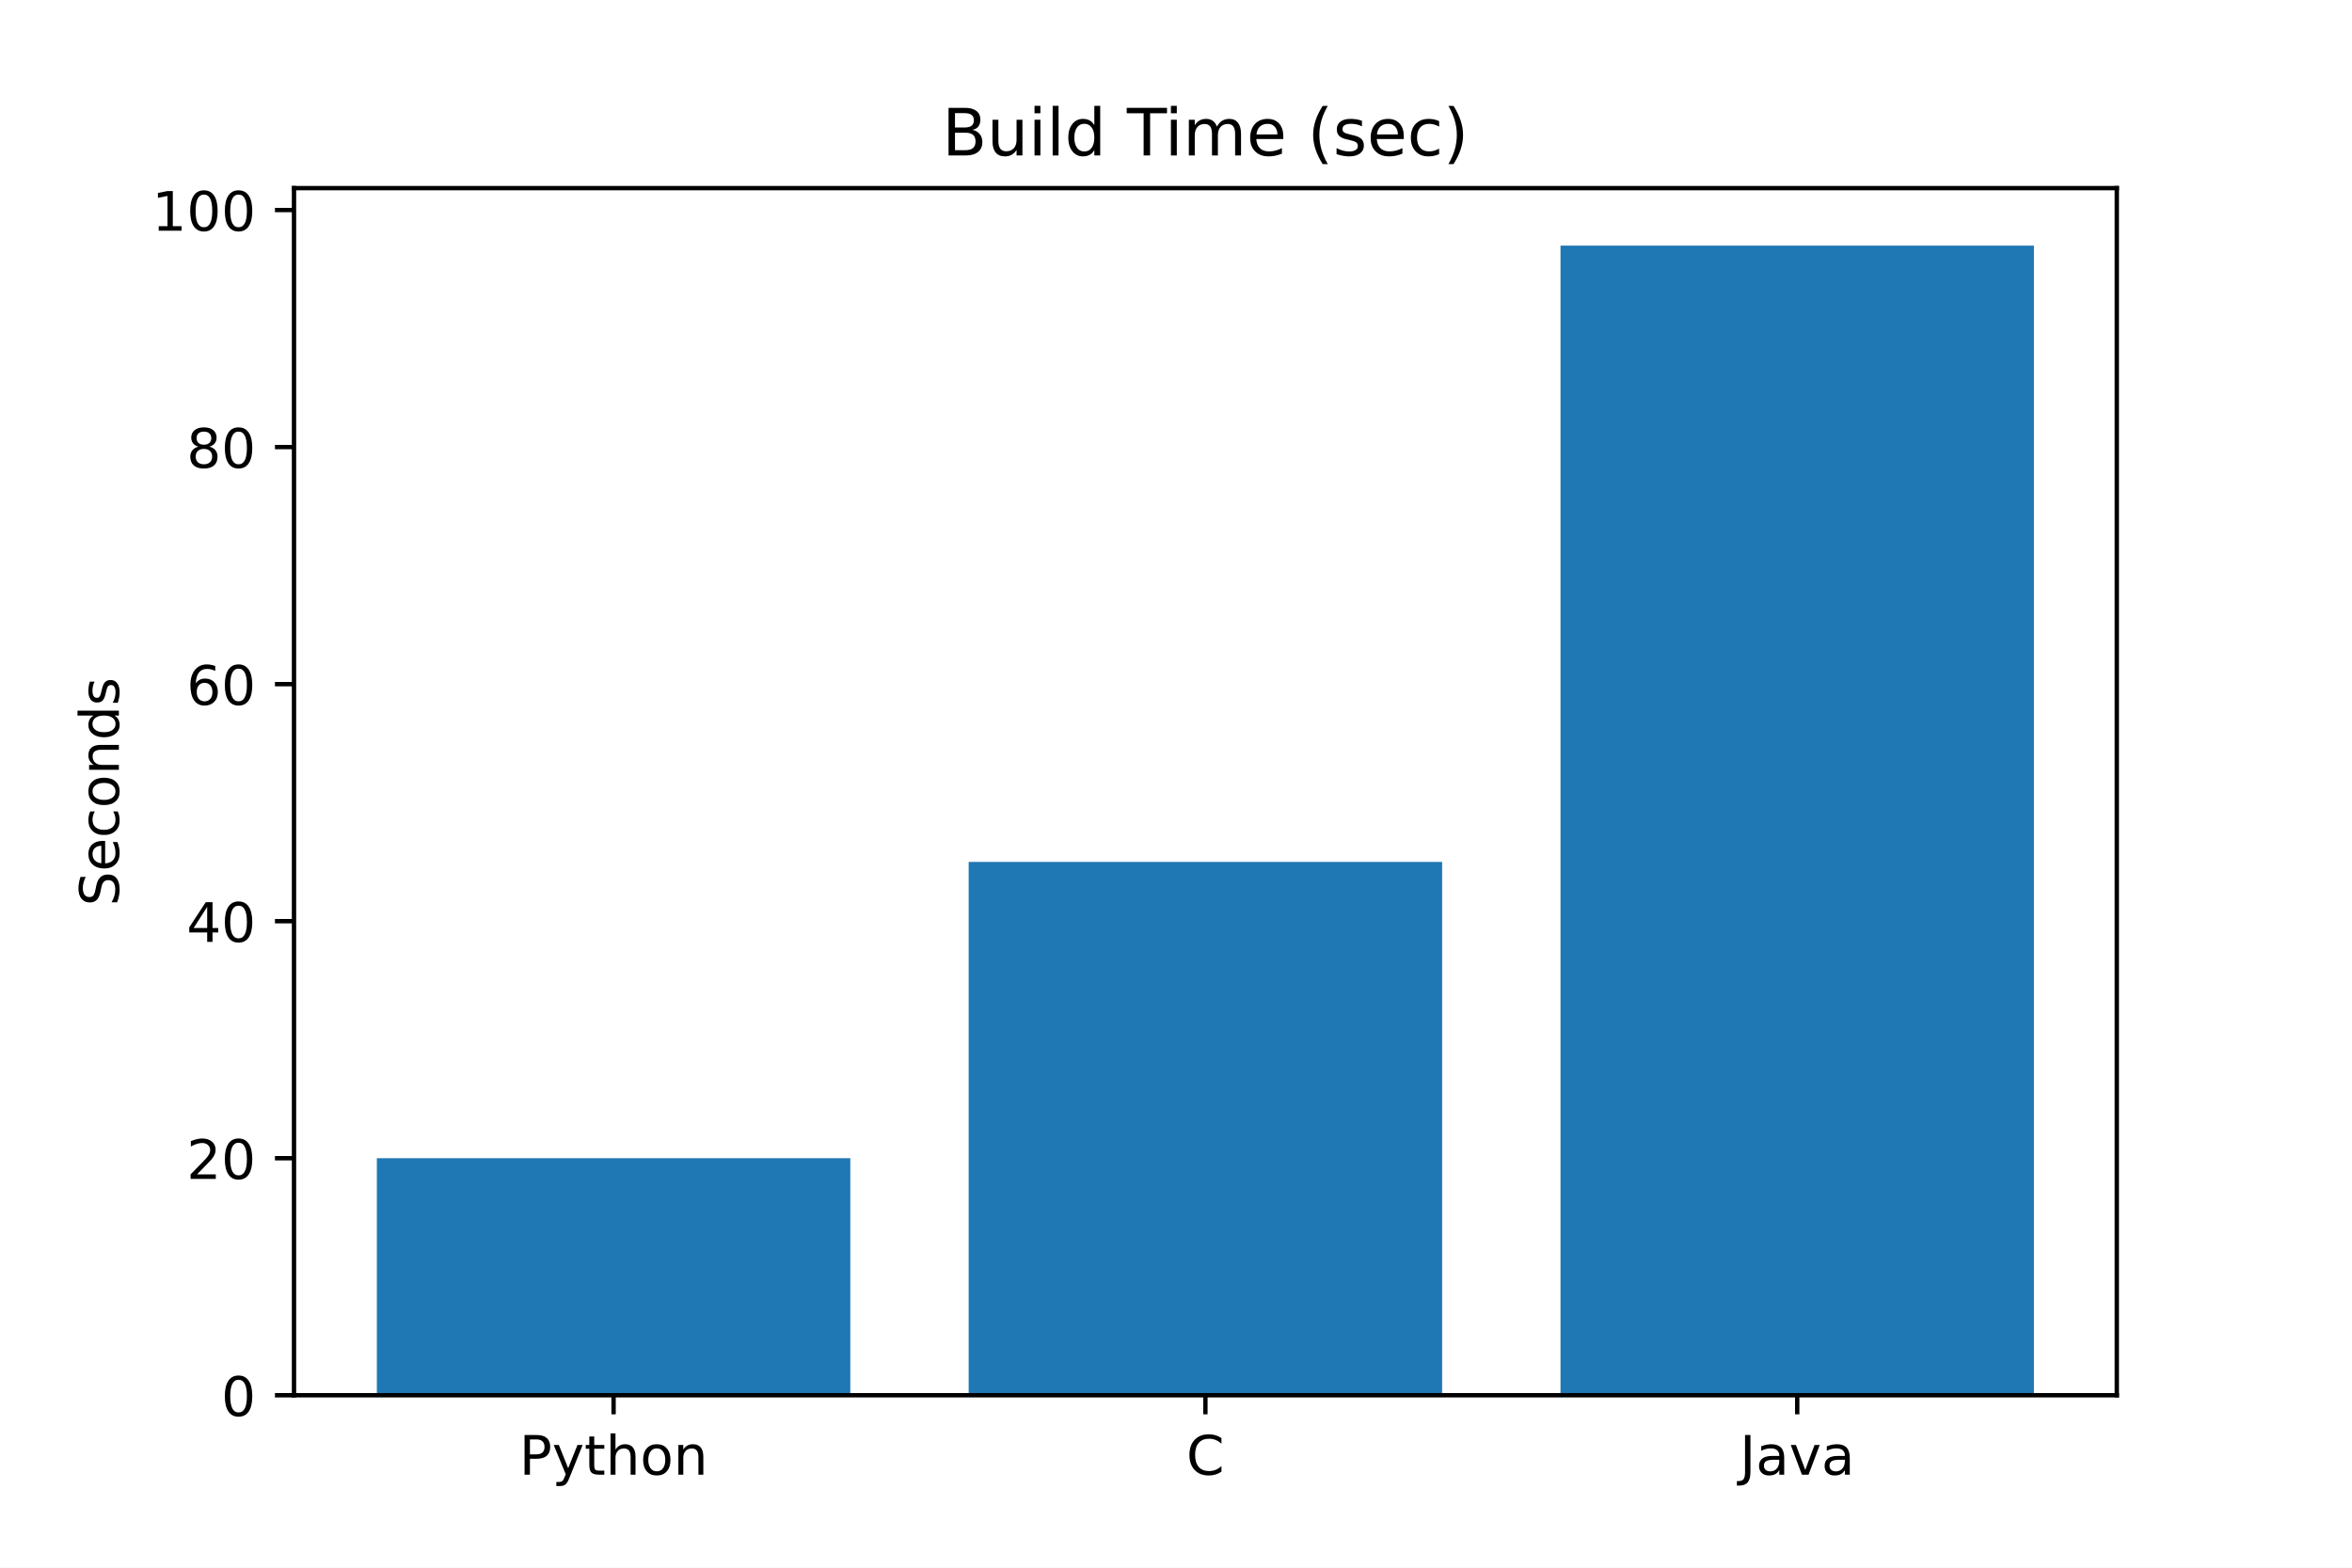
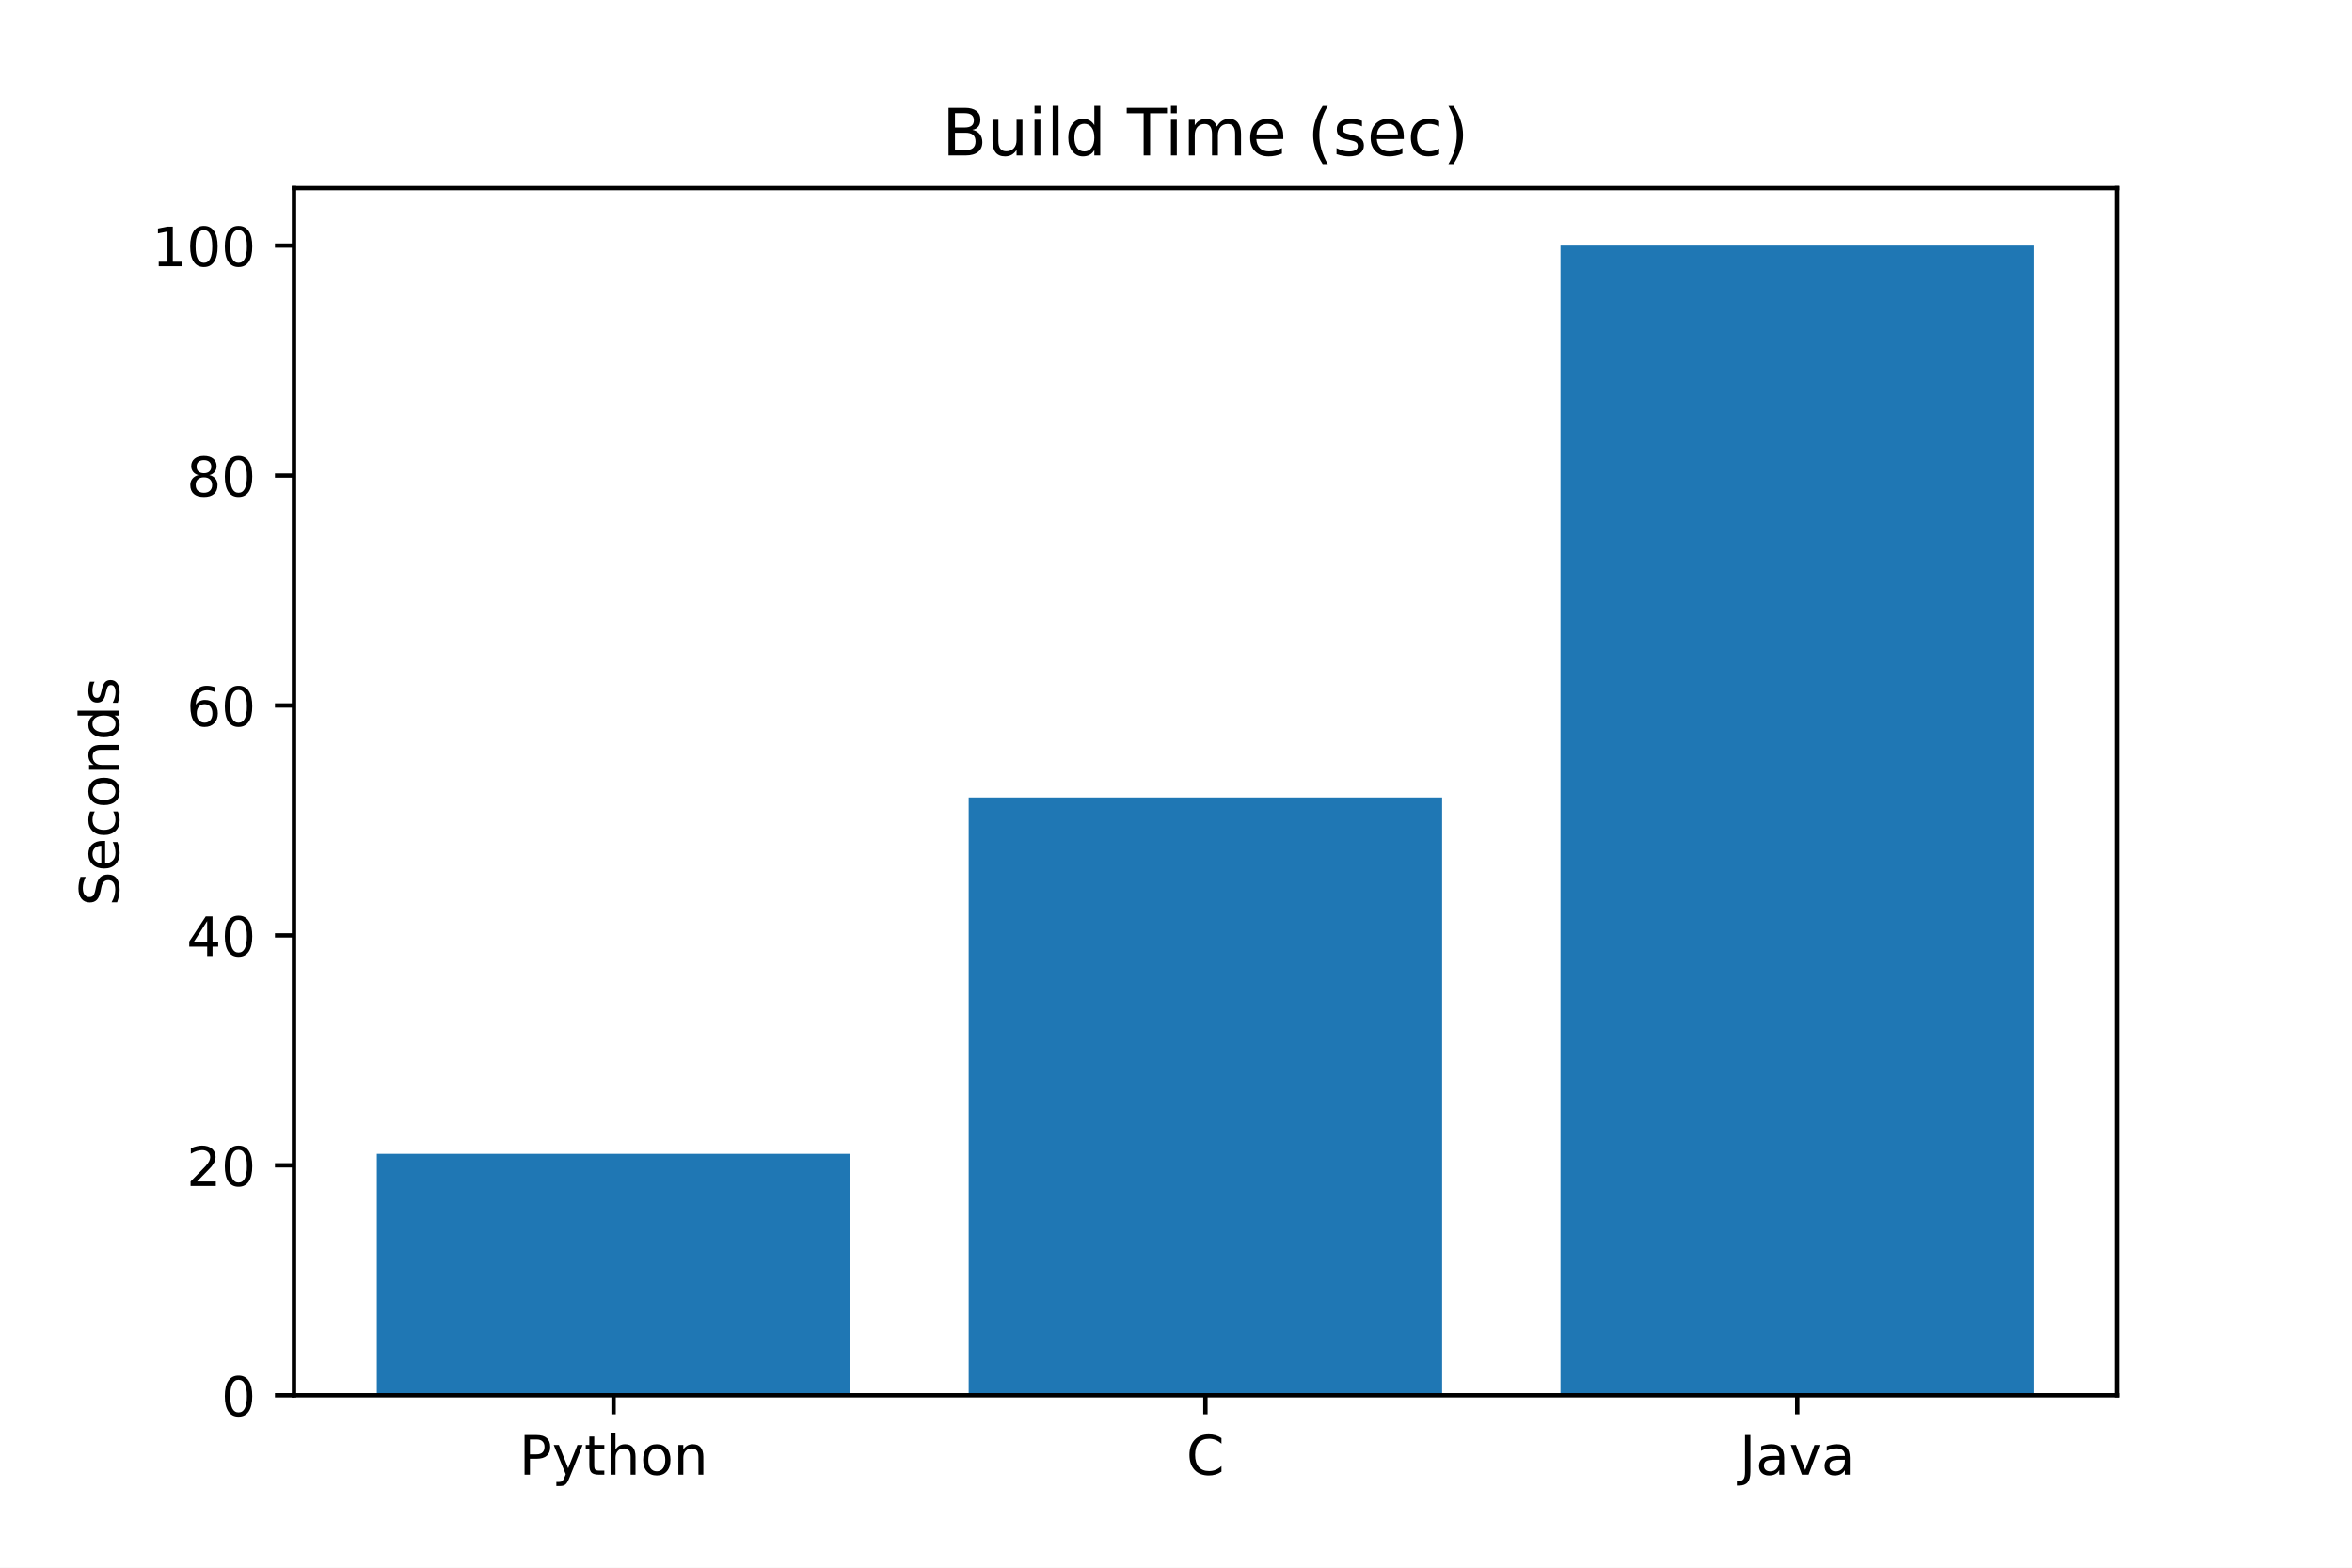
<svg xmlns="http://www.w3.org/2000/svg" xmlns:xlink="http://www.w3.org/1999/xlink" width="432pt" height="288pt" viewBox="0 0 432 288" version="1.1">
  <defs>
    <style type="text/css">*{stroke-linejoin: round; stroke-linecap: butt}</style>
  </defs>
  <g id="figure_1">
    <g id="patch_1">
      <path d="M 0 288  L 432 288  L 432 0  L 0 0  z " style="fill: #ffffff" />
    </g>
    <g id="axes_1">
      <g id="patch_2">
        <path d="M 54 256.32  L 388.8 256.32  L 388.8 34.56  L 54 34.56  z " style="fill: #ffffff" />
      </g>
      <g id="patch_3">
-         <path d="M 69.218 256.32  L 156.179 256.32  L 156.179 212.774  L 69.218 212.774  z " clip-path="url(#p64d83cfb0a)" style="fill: #1f77b4" />
+         <path d="M 69.218 256.32  L 156.179 256.32  L 156.179 211.968  L 69.218 211.968  z " clip-path="url(#p21a060d3a2)" style="fill: #1f77b4" />
      </g>
      <g id="patch_4">
-         <path d="M 177.919 256.32  L 264.881 256.32  L 264.881 158.341  L 177.919 158.341  z " clip-path="url(#p64d83cfb0a)" style="fill: #1f77b4" />
+         <path d="M 177.919 256.32  L 264.881 256.32  L 264.881 146.496  L 177.919 146.496  z " clip-path="url(#p21a060d3a2)" style="fill: #1f77b4" />
      </g>
      <g id="patch_5">
-         <path d="M 286.621 256.32  L 373.582 256.32  L 373.582 45.12  L 286.621 45.12  z " clip-path="url(#p64d83cfb0a)" style="fill: #1f77b4" />
+         <path d="M 286.621 256.32  L 373.582 256.32  L 373.582 45.12  L 286.621 45.12  z " clip-path="url(#p21a060d3a2)" style="fill: #1f77b4" />
      </g>
      <g id="matplotlib.axis_1">
        <g id="xtick_1">
          <g id="line2d_1">
            <defs>
-               <path id="mddf427cf35" d="M 0 0  L 0 3.5  " style="stroke: #000000; stroke-width: 0.8" />
+               <path id="mbc05f1b9c3" d="M 0 0  L 0 3.5  " style="stroke: #000000; stroke-width: 0.8" />
            </defs>
            <g>
-               <use xlink:href="#mddf427cf35" x="112.699" y="256.32" style="stroke: #000000; stroke-width: 0.8" />
+               <use xlink:href="#mbc05f1b9c3" x="112.699" y="256.32" style="stroke: #000000; stroke-width: 0.8" />
            </g>
          </g>
          <g id="text_1">
            <g transform="translate(95.36745 270.9184) scale(0.1 -0.1)">
              <defs>
                <path id="DejaVuSans-50" d="M 1259 4147  L 1259 2394  L 2053 2394  Q 2494 2394 2734 2622  Q 2975 2850 2975 3272  Q 2975 3691 2734 3919  Q 2494 4147 2053 4147  L 1259 4147  z M 628 4666  L 2053 4666  Q 2838 4666 3239 4311  Q 3641 3956 3641 3272  Q 3641 2581 3239 2228  Q 2838 1875 2053 1875  L 1259 1875  L 1259 0  L 628 0  L 628 4666  z " transform="scale(0.015625)" />
                <path id="DejaVuSans-79" d="M 2059 -325  Q 1816 -950 1584 -1140  Q 1353 -1331 966 -1331  L 506 -1331  L 506 -850  L 844 -850  Q 1081 -850 1212 -737  Q 1344 -625 1503 -206  L 1606 56  L 191 3500  L 800 3500  L 1894 763  L 2988 3500  L 3597 3500  L 2059 -325  z " transform="scale(0.015625)" />
                <path id="DejaVuSans-74" d="M 1172 4494  L 1172 3500  L 2356 3500  L 2356 3053  L 1172 3053  L 1172 1153  Q 1172 725 1289 603  Q 1406 481 1766 481  L 2356 481  L 2356 0  L 1766 0  Q 1100 0 847 248  Q 594 497 594 1153  L 594 3053  L 172 3053  L 172 3500  L 594 3500  L 594 4494  L 1172 4494  z " transform="scale(0.015625)" />
                <path id="DejaVuSans-68" d="M 3513 2113  L 3513 0  L 2938 0  L 2938 2094  Q 2938 2591 2744 2837  Q 2550 3084 2163 3084  Q 1697 3084 1428 2787  Q 1159 2491 1159 1978  L 1159 0  L 581 0  L 581 4863  L 1159 4863  L 1159 2956  Q 1366 3272 1645 3428  Q 1925 3584 2291 3584  Q 2894 3584 3203 3211  Q 3513 2838 3513 2113  z " transform="scale(0.015625)" />
                <path id="DejaVuSans-6f" d="M 1959 3097  Q 1497 3097 1228 2736  Q 959 2375 959 1747  Q 959 1119 1226 758  Q 1494 397 1959 397  Q 2419 397 2687 759  Q 2956 1122 2956 1747  Q 2956 2369 2687 2733  Q 2419 3097 1959 3097  z M 1959 3584  Q 2709 3584 3137 3096  Q 3566 2609 3566 1747  Q 3566 888 3137 398  Q 2709 -91 1959 -91  Q 1206 -91 779 398  Q 353 888 353 1747  Q 353 2609 779 3096  Q 1206 3584 1959 3584  z " transform="scale(0.015625)" />
                <path id="DejaVuSans-6e" d="M 3513 2113  L 3513 0  L 2938 0  L 2938 2094  Q 2938 2591 2744 2837  Q 2550 3084 2163 3084  Q 1697 3084 1428 2787  Q 1159 2491 1159 1978  L 1159 0  L 581 0  L 581 3500  L 1159 3500  L 1159 2956  Q 1366 3272 1645 3428  Q 1925 3584 2291 3584  Q 2894 3584 3203 3211  Q 3513 2838 3513 2113  z " transform="scale(0.015625)" />
              </defs>
              <use xlink:href="#DejaVuSans-50" />
              <use xlink:href="#DejaVuSans-79" transform="translate(60.30273 0)" />
              <use xlink:href="#DejaVuSans-74" transform="translate(119.4824 0)" />
              <use xlink:href="#DejaVuSans-68" transform="translate(158.6914 0)" />
              <use xlink:href="#DejaVuSans-6f" transform="translate(222.0703 0)" />
              <use xlink:href="#DejaVuSans-6e" transform="translate(283.252 0)" />
            </g>
          </g>
        </g>
        <g id="xtick_2">
          <g id="line2d_2">
            <g>
-               <use xlink:href="#mddf427cf35" x="221.4" y="256.32" style="stroke: #000000; stroke-width: 0.8" />
+               <use xlink:href="#mbc05f1b9c3" x="221.4" y="256.32" style="stroke: #000000; stroke-width: 0.8" />
            </g>
          </g>
          <g id="text_2">
            <g transform="translate(217.9086 270.9184) scale(0.1 -0.1)">
              <defs>
                <path id="DejaVuSans-43" d="M 4122 4306  L 4122 3641  Q 3803 3938 3442 4084  Q 3081 4231 2675 4231  Q 1875 4231 1450 3742  Q 1025 3253 1025 2328  Q 1025 1406 1450 917  Q 1875 428 2675 428  Q 3081 428 3442 575  Q 3803 722 4122 1019  L 4122 359  Q 3791 134 3420 21  Q 3050 -91 2638 -91  Q 1578 -91 968 557  Q 359 1206 359 2328  Q 359 3453 968 4101  Q 1578 4750 2638 4750  Q 3056 4750 3426 4639  Q 3797 4528 4122 4306  z " transform="scale(0.015625)" />
              </defs>
              <use xlink:href="#DejaVuSans-43" />
            </g>
          </g>
        </g>
        <g id="xtick_3">
          <g id="line2d_3">
            <g>
-               <use xlink:href="#mddf427cf35" x="330.101" y="256.32" style="stroke: #000000; stroke-width: 0.8" />
+               <use xlink:href="#mbc05f1b9c3" x="330.101" y="256.32" style="stroke: #000000; stroke-width: 0.8" />
            </g>
          </g>
          <g id="text_3">
            <g transform="translate(319.5388 270.9184) scale(0.1 -0.1)">
              <defs>
                <path id="DejaVuSans-4a" d="M 628 4666  L 1259 4666  L 1259 325  Q 1259 -519 939 -900  Q 619 -1281 -91 -1281  L -331 -1281  L -331 -750  L -134 -750  Q 284 -750 456 -515  Q 628 -281 628 325  L 628 4666  z " transform="scale(0.015625)" />
                <path id="DejaVuSans-61" d="M 2194 1759  Q 1497 1759 1228 1600  Q 959 1441 959 1056  Q 959 750 1161 570  Q 1363 391 1709 391  Q 2188 391 2477 730  Q 2766 1069 2766 1631  L 2766 1759  L 2194 1759  z M 3341 1997  L 3341 0  L 2766 0  L 2766 531  Q 2569 213 2275 61  Q 1981 -91 1556 -91  Q 1019 -91 701 211  Q 384 513 384 1019  Q 384 1609 779 1909  Q 1175 2209 1959 2209  L 2766 2209  L 2766 2266  Q 2766 2663 2505 2880  Q 2244 3097 1772 3097  Q 1472 3097 1187 3025  Q 903 2953 641 2809  L 641 3341  Q 956 3463 1253 3523  Q 1550 3584 1831 3584  Q 2591 3584 2966 3190  Q 3341 2797 3341 1997  z " transform="scale(0.015625)" />
                <path id="DejaVuSans-76" d="M 191 3500  L 800 3500  L 1894 563  L 2988 3500  L 3597 3500  L 2284 0  L 1503 0  L 191 3500  z " transform="scale(0.015625)" />
              </defs>
              <use xlink:href="#DejaVuSans-4a" />
              <use xlink:href="#DejaVuSans-61" transform="translate(29.49219 0)" />
              <use xlink:href="#DejaVuSans-76" transform="translate(90.77148 0)" />
              <use xlink:href="#DejaVuSans-61" transform="translate(149.9512 0)" />
            </g>
          </g>
        </g>
      </g>
      <g id="matplotlib.axis_2">
        <g id="ytick_1">
          <g id="line2d_4">
            <defs>
-               <path id="m0b70dc7578" d="M 0 0  L -3.5 0  " style="stroke: #000000; stroke-width: 0.8" />
+               <path id="m311542cb99" d="M 0 0  L -3.5 0  " style="stroke: #000000; stroke-width: 0.8" />
            </defs>
            <g>
-               <use xlink:href="#m0b70dc7578" x="54" y="256.32" style="stroke: #000000; stroke-width: 0.8" />
+               <use xlink:href="#m311542cb99" x="54" y="256.32" style="stroke: #000000; stroke-width: 0.8" />
            </g>
          </g>
          <g id="text_4">
            <g transform="translate(40.6375 260.1192) scale(0.1 -0.1)">
              <defs>
                <path id="DejaVuSans-30" d="M 2034 4250  Q 1547 4250 1301 3770  Q 1056 3291 1056 2328  Q 1056 1369 1301 889  Q 1547 409 2034 409  Q 2525 409 2770 889  Q 3016 1369 3016 2328  Q 3016 3291 2770 3770  Q 2525 4250 2034 4250  z M 2034 4750  Q 2819 4750 3233 4129  Q 3647 3509 3647 2328  Q 3647 1150 3233 529  Q 2819 -91 2034 -91  Q 1250 -91 836 529  Q 422 1150 422 2328  Q 422 3509 836 4129  Q 1250 4750 2034 4750  z " transform="scale(0.015625)" />
              </defs>
              <use xlink:href="#DejaVuSans-30" />
            </g>
          </g>
        </g>
        <g id="ytick_2">
          <g id="line2d_5">
            <g>
-               <use xlink:href="#m0b70dc7578" x="54" y="212.774" style="stroke: #000000; stroke-width: 0.8" />
+               <use xlink:href="#m311542cb99" x="54" y="214.08" style="stroke: #000000; stroke-width: 0.8" />
            </g>
          </g>
          <g id="text_5">
-             <g transform="translate(34.275 216.5728) scale(0.1 -0.1)">
+             <g transform="translate(34.275 217.8792) scale(0.1 -0.1)">
              <defs>
                <path id="DejaVuSans-32" d="M 1228 531  L 3431 531  L 3431 0  L 469 0  L 469 531  Q 828 903 1448 1529  Q 2069 2156 2228 2338  Q 2531 2678 2651 2914  Q 2772 3150 2772 3378  Q 2772 3750 2511 3984  Q 2250 4219 1831 4219  Q 1534 4219 1204 4116  Q 875 4013 500 3803  L 500 4441  Q 881 4594 1212 4672  Q 1544 4750 1819 4750  Q 2544 4750 2975 4387  Q 3406 4025 3406 3419  Q 3406 3131 3298 2873  Q 3191 2616 2906 2266  Q 2828 2175 2409 1742  Q 1991 1309 1228 531  z " transform="scale(0.015625)" />
              </defs>
              <use xlink:href="#DejaVuSans-32" />
              <use xlink:href="#DejaVuSans-30" transform="translate(63.62305 0)" />
            </g>
          </g>
        </g>
        <g id="ytick_3">
          <g id="line2d_6">
            <g>
-               <use xlink:href="#m0b70dc7578" x="54" y="169.227" style="stroke: #000000; stroke-width: 0.8" />
+               <use xlink:href="#m311542cb99" x="54" y="171.84" style="stroke: #000000; stroke-width: 0.8" />
            </g>
          </g>
          <g id="text_6">
-             <g transform="translate(34.275 173.0264) scale(0.1 -0.1)">
+             <g transform="translate(34.275 175.6392) scale(0.1 -0.1)">
              <defs>
                <path id="DejaVuSans-34" d="M 2419 4116  L 825 1625  L 2419 1625  L 2419 4116  z M 2253 4666  L 3047 4666  L 3047 1625  L 3713 1625  L 3713 1100  L 3047 1100  L 3047 0  L 2419 0  L 2419 1100  L 313 1100  L 313 1709  L 2253 4666  z " transform="scale(0.015625)" />
              </defs>
              <use xlink:href="#DejaVuSans-34" />
              <use xlink:href="#DejaVuSans-30" transform="translate(63.62305 0)" />
            </g>
          </g>
        </g>
        <g id="ytick_4">
          <g id="line2d_7">
            <g>
-               <use xlink:href="#m0b70dc7578" x="54" y="125.681" style="stroke: #000000; stroke-width: 0.8" />
+               <use xlink:href="#m311542cb99" x="54" y="129.6" style="stroke: #000000; stroke-width: 0.8" />
            </g>
          </g>
          <g id="text_7">
-             <g transform="translate(34.275 129.48) scale(0.1 -0.1)">
+             <g transform="translate(34.275 133.3992) scale(0.1 -0.1)">
              <defs>
                <path id="DejaVuSans-36" d="M 2113 2584  Q 1688 2584 1439 2293  Q 1191 2003 1191 1497  Q 1191 994 1439 701  Q 1688 409 2113 409  Q 2538 409 2786 701  Q 3034 994 3034 1497  Q 3034 2003 2786 2293  Q 2538 2584 2113 2584  z M 3366 4563  L 3366 3988  Q 3128 4100 2886 4159  Q 2644 4219 2406 4219  Q 1781 4219 1451 3797  Q 1122 3375 1075 2522  Q 1259 2794 1537 2939  Q 1816 3084 2150 3084  Q 2853 3084 3261 2657  Q 3669 2231 3669 1497  Q 3669 778 3244 343  Q 2819 -91 2113 -91  Q 1303 -91 875 529  Q 447 1150 447 2328  Q 447 3434 972 4092  Q 1497 4750 2381 4750  Q 2619 4750 2861 4703  Q 3103 4656 3366 4563  z " transform="scale(0.015625)" />
              </defs>
              <use xlink:href="#DejaVuSans-36" />
              <use xlink:href="#DejaVuSans-30" transform="translate(63.62305 0)" />
            </g>
          </g>
        </g>
        <g id="ytick_5">
          <g id="line2d_8">
            <g>
-               <use xlink:href="#m0b70dc7578" x="54" y="82.134" style="stroke: #000000; stroke-width: 0.8" />
+               <use xlink:href="#m311542cb99" x="54" y="87.36" style="stroke: #000000; stroke-width: 0.8" />
            </g>
          </g>
          <g id="text_8">
-             <g transform="translate(34.275 85.93365) scale(0.1 -0.1)">
+             <g transform="translate(34.275 91.15922) scale(0.1 -0.1)">
              <defs>
                <path id="DejaVuSans-38" d="M 2034 2216  Q 1584 2216 1326 1975  Q 1069 1734 1069 1313  Q 1069 891 1326 650  Q 1584 409 2034 409  Q 2484 409 2743 651  Q 3003 894 3003 1313  Q 3003 1734 2745 1975  Q 2488 2216 2034 2216  z M 1403 2484  Q 997 2584 770 2862  Q 544 3141 544 3541  Q 544 4100 942 4425  Q 1341 4750 2034 4750  Q 2731 4750 3128 4425  Q 3525 4100 3525 3541  Q 3525 3141 3298 2862  Q 3072 2584 2669 2484  Q 3125 2378 3379 2068  Q 3634 1759 3634 1313  Q 3634 634 3220 271  Q 2806 -91 2034 -91  Q 1263 -91 848 271  Q 434 634 434 1313  Q 434 1759 690 2068  Q 947 2378 1403 2484  z M 1172 3481  Q 1172 3119 1398 2916  Q 1625 2713 2034 2713  Q 2441 2713 2670 2916  Q 2900 3119 2900 3481  Q 2900 3844 2670 4047  Q 2441 4250 2034 4250  Q 1625 4250 1398 4047  Q 1172 3844 1172 3481  z " transform="scale(0.015625)" />
              </defs>
              <use xlink:href="#DejaVuSans-38" />
              <use xlink:href="#DejaVuSans-30" transform="translate(63.62305 0)" />
            </g>
          </g>
        </g>
        <g id="ytick_6">
          <g id="line2d_9">
            <g>
-               <use xlink:href="#m0b70dc7578" x="54" y="38.588" style="stroke: #000000; stroke-width: 0.8" />
+               <use xlink:href="#m311542cb99" x="54" y="45.12" style="stroke: #000000; stroke-width: 0.8" />
            </g>
          </g>
          <g id="text_9">
-             <g transform="translate(27.9125 42.38726) scale(0.1 -0.1)">
+             <g transform="translate(27.9125 48.91922) scale(0.1 -0.1)">
              <defs>
                <path id="DejaVuSans-31" d="M 794 531  L 1825 531  L 1825 4091  L 703 3866  L 703 4441  L 1819 4666  L 2450 4666  L 2450 531  L 3481 531  L 3481 0  L 794 0  L 794 531  z " transform="scale(0.015625)" />
              </defs>
              <use xlink:href="#DejaVuSans-31" />
              <use xlink:href="#DejaVuSans-30" transform="translate(63.62305 0)" />
              <use xlink:href="#DejaVuSans-30" transform="translate(127.2461 0)" />
            </g>
          </g>
        </g>
        <g id="text_10">
          <g transform="translate(21.83281 166.447) rotate(-90) scale(0.1 -0.1)">
            <defs>
              <path id="DejaVuSans-53" d="M 3425 4513  L 3425 3897  Q 3066 4069 2747 4153  Q 2428 4238 2131 4238  Q 1616 4238 1336 4038  Q 1056 3838 1056 3469  Q 1056 3159 1242 3001  Q 1428 2844 1947 2747  L 2328 2669  Q 3034 2534 3370 2195  Q 3706 1856 3706 1288  Q 3706 609 3251 259  Q 2797 -91 1919 -91  Q 1588 -91 1214 -16  Q 841 59 441 206  L 441 856  Q 825 641 1194 531  Q 1563 422 1919 422  Q 2459 422 2753 634  Q 3047 847 3047 1241  Q 3047 1584 2836 1778  Q 2625 1972 2144 2069  L 1759 2144  Q 1053 2284 737 2584  Q 422 2884 422 3419  Q 422 4038 858 4394  Q 1294 4750 2059 4750  Q 2388 4750 2728 4690  Q 3069 4631 3425 4513  z " transform="scale(0.015625)" />
              <path id="DejaVuSans-65" d="M 3597 1894  L 3597 1613  L 953 1613  Q 991 1019 1311 708  Q 1631 397 2203 397  Q 2534 397 2845 478  Q 3156 559 3463 722  L 3463 178  Q 3153 47 2828 -22  Q 2503 -91 2169 -91  Q 1331 -91 842 396  Q 353 884 353 1716  Q 353 2575 817 3079  Q 1281 3584 2069 3584  Q 2775 3584 3186 3129  Q 3597 2675 3597 1894  z M 3022 2063  Q 3016 2534 2758 2815  Q 2500 3097 2075 3097  Q 1594 3097 1305 2825  Q 1016 2553 972 2059  L 3022 2063  z " transform="scale(0.015625)" />
              <path id="DejaVuSans-63" d="M 3122 3366  L 3122 2828  Q 2878 2963 2633 3030  Q 2388 3097 2138 3097  Q 1578 3097 1268 2742  Q 959 2388 959 1747  Q 959 1106 1268 751  Q 1578 397 2138 397  Q 2388 397 2633 464  Q 2878 531 3122 666  L 3122 134  Q 2881 22 2623 -34  Q 2366 -91 2075 -91  Q 1284 -91 818 406  Q 353 903 353 1747  Q 353 2603 823 3093  Q 1294 3584 2113 3584  Q 2378 3584 2631 3529  Q 2884 3475 3122 3366  z " transform="scale(0.015625)" />
              <path id="DejaVuSans-64" d="M 2906 2969  L 2906 4863  L 3481 4863  L 3481 0  L 2906 0  L 2906 525  Q 2725 213 2448 61  Q 2172 -91 1784 -91  Q 1150 -91 751 415  Q 353 922 353 1747  Q 353 2572 751 3078  Q 1150 3584 1784 3584  Q 2172 3584 2448 3432  Q 2725 3281 2906 2969  z M 947 1747  Q 947 1113 1208 752  Q 1469 391 1925 391  Q 2381 391 2643 752  Q 2906 1113 2906 1747  Q 2906 2381 2643 2742  Q 2381 3103 1925 3103  Q 1469 3103 1208 2742  Q 947 2381 947 1747  z " transform="scale(0.015625)" />
              <path id="DejaVuSans-73" d="M 2834 3397  L 2834 2853  Q 2591 2978 2328 3040  Q 2066 3103 1784 3103  Q 1356 3103 1142 2972  Q 928 2841 928 2578  Q 928 2378 1081 2264  Q 1234 2150 1697 2047  L 1894 2003  Q 2506 1872 2764 1633  Q 3022 1394 3022 966  Q 3022 478 2636 193  Q 2250 -91 1575 -91  Q 1294 -91 989 -36  Q 684 19 347 128  L 347 722  Q 666 556 975 473  Q 1284 391 1588 391  Q 1994 391 2212 530  Q 2431 669 2431 922  Q 2431 1156 2273 1281  Q 2116 1406 1581 1522  L 1381 1569  Q 847 1681 609 1914  Q 372 2147 372 2553  Q 372 3047 722 3315  Q 1072 3584 1716 3584  Q 2034 3584 2315 3537  Q 2597 3491 2834 3397  z " transform="scale(0.015625)" />
            </defs>
            <use xlink:href="#DejaVuSans-53" />
            <use xlink:href="#DejaVuSans-65" transform="translate(63.47656 0)" />
            <use xlink:href="#DejaVuSans-63" transform="translate(125 0)" />
            <use xlink:href="#DejaVuSans-6f" transform="translate(179.9805 0)" />
            <use xlink:href="#DejaVuSans-6e" transform="translate(241.1621 0)" />
            <use xlink:href="#DejaVuSans-64" transform="translate(304.541 0)" />
            <use xlink:href="#DejaVuSans-73" transform="translate(368.0176 0)" />
          </g>
        </g>
      </g>
      <g id="patch_6">
        <path d="M 54 256.32  L 54 34.56  " style="fill: none; stroke: #000000; stroke-width: 0.8; stroke-linejoin: miter; stroke-linecap: square" />
      </g>
      <g id="patch_7">
        <path d="M 388.8 256.32  L 388.8 34.56  " style="fill: none; stroke: #000000; stroke-width: 0.8; stroke-linejoin: miter; stroke-linecap: square" />
      </g>
      <g id="patch_8">
        <path d="M 54 256.32  L 388.8 256.32  " style="fill: none; stroke: #000000; stroke-width: 0.8; stroke-linejoin: miter; stroke-linecap: square" />
      </g>
      <g id="patch_9">
        <path d="M 54 34.56  L 388.8 34.56  " style="fill: none; stroke: #000000; stroke-width: 0.8; stroke-linejoin: miter; stroke-linecap: square" />
      </g>
      <g id="text_11">
        <g transform="translate(173.0456 28.56) scale(0.12 -0.12)">
          <defs>
            <path id="DejaVuSans-42" d="M 1259 2228  L 1259 519  L 2272 519  Q 2781 519 3026 730  Q 3272 941 3272 1375  Q 3272 1813 3026 2020  Q 2781 2228 2272 2228  L 1259 2228  z M 1259 4147  L 1259 2741  L 2194 2741  Q 2656 2741 2882 2914  Q 3109 3088 3109 3444  Q 3109 3797 2882 3972  Q 2656 4147 2194 4147  L 1259 4147  z M 628 4666  L 2241 4666  Q 2963 4666 3353 4366  Q 3744 4066 3744 3513  Q 3744 3084 3544 2831  Q 3344 2578 2956 2516  Q 3422 2416 3680 2098  Q 3938 1781 3938 1306  Q 3938 681 3513 340  Q 3088 0 2303 0  L 628 0  L 628 4666  z " transform="scale(0.015625)" />
            <path id="DejaVuSans-75" d="M 544 1381  L 544 3500  L 1119 3500  L 1119 1403  Q 1119 906 1312 657  Q 1506 409 1894 409  Q 2359 409 2629 706  Q 2900 1003 2900 1516  L 2900 3500  L 3475 3500  L 3475 0  L 2900 0  L 2900 538  Q 2691 219 2414 64  Q 2138 -91 1772 -91  Q 1169 -91 856 284  Q 544 659 544 1381  z M 1991 3584  L 1991 3584  z " transform="scale(0.015625)" />
            <path id="DejaVuSans-69" d="M 603 3500  L 1178 3500  L 1178 0  L 603 0  L 603 3500  z M 603 4863  L 1178 4863  L 1178 4134  L 603 4134  L 603 4863  z " transform="scale(0.015625)" />
            <path id="DejaVuSans-6c" d="M 603 4863  L 1178 4863  L 1178 0  L 603 0  L 603 4863  z " transform="scale(0.015625)" />
            <path id="DejaVuSans-20" transform="scale(0.015625)" />
            <path id="DejaVuSans-54" d="M -19 4666  L 3928 4666  L 3928 4134  L 2272 4134  L 2272 0  L 1638 0  L 1638 4134  L -19 4134  L -19 4666  z " transform="scale(0.015625)" />
            <path id="DejaVuSans-6d" d="M 3328 2828  Q 3544 3216 3844 3400  Q 4144 3584 4550 3584  Q 5097 3584 5394 3201  Q 5691 2819 5691 2113  L 5691 0  L 5113 0  L 5113 2094  Q 5113 2597 4934 2840  Q 4756 3084 4391 3084  Q 3944 3084 3684 2787  Q 3425 2491 3425 1978  L 3425 0  L 2847 0  L 2847 2094  Q 2847 2600 2669 2842  Q 2491 3084 2119 3084  Q 1678 3084 1418 2786  Q 1159 2488 1159 1978  L 1159 0  L 581 0  L 581 3500  L 1159 3500  L 1159 2956  Q 1356 3278 1631 3431  Q 1906 3584 2284 3584  Q 2666 3584 2933 3390  Q 3200 3197 3328 2828  z " transform="scale(0.015625)" />
            <path id="DejaVuSans-28" d="M 1984 4856  Q 1566 4138 1362 3434  Q 1159 2731 1159 2009  Q 1159 1288 1364 580  Q 1569 -128 1984 -844  L 1484 -844  Q 1016 -109 783 600  Q 550 1309 550 2009  Q 550 2706 781 3412  Q 1013 4119 1484 4856  L 1984 4856  z " transform="scale(0.015625)" />
            <path id="DejaVuSans-29" d="M 513 4856  L 1013 4856  Q 1481 4119 1714 3412  Q 1947 2706 1947 2009  Q 1947 1309 1714 600  Q 1481 -109 1013 -844  L 513 -844  Q 928 -128 1133 580  Q 1338 1288 1338 2009  Q 1338 2731 1133 3434  Q 928 4138 513 4856  z " transform="scale(0.015625)" />
          </defs>
          <use xlink:href="#DejaVuSans-42" />
          <use xlink:href="#DejaVuSans-75" transform="translate(68.60352 0)" />
          <use xlink:href="#DejaVuSans-69" transform="translate(131.9824 0)" />
          <use xlink:href="#DejaVuSans-6c" transform="translate(159.7656 0)" />
          <use xlink:href="#DejaVuSans-64" transform="translate(187.5488 0)" />
          <use xlink:href="#DejaVuSans-20" transform="translate(251.0254 0)" />
          <use xlink:href="#DejaVuSans-54" transform="translate(282.8125 0)" />
          <use xlink:href="#DejaVuSans-69" transform="translate(340.7715 0)" />
          <use xlink:href="#DejaVuSans-6d" transform="translate(368.5547 0)" />
          <use xlink:href="#DejaVuSans-65" transform="translate(465.9668 0)" />
          <use xlink:href="#DejaVuSans-20" transform="translate(527.4902 0)" />
          <use xlink:href="#DejaVuSans-28" transform="translate(559.2773 0)" />
          <use xlink:href="#DejaVuSans-73" transform="translate(598.291 0)" />
          <use xlink:href="#DejaVuSans-65" transform="translate(650.3906 0)" />
          <use xlink:href="#DejaVuSans-63" transform="translate(711.9141 0)" />
          <use xlink:href="#DejaVuSans-29" transform="translate(766.8945 0)" />
        </g>
      </g>
    </g>
  </g>
  <defs>
-     <clipPath id="p64d83cfb0a">
+     <clipPath id="p21a060d3a2">
      <rect x="54" y="34.56" width="334.8" height="221.76" />
    </clipPath>
  </defs>
</svg>
